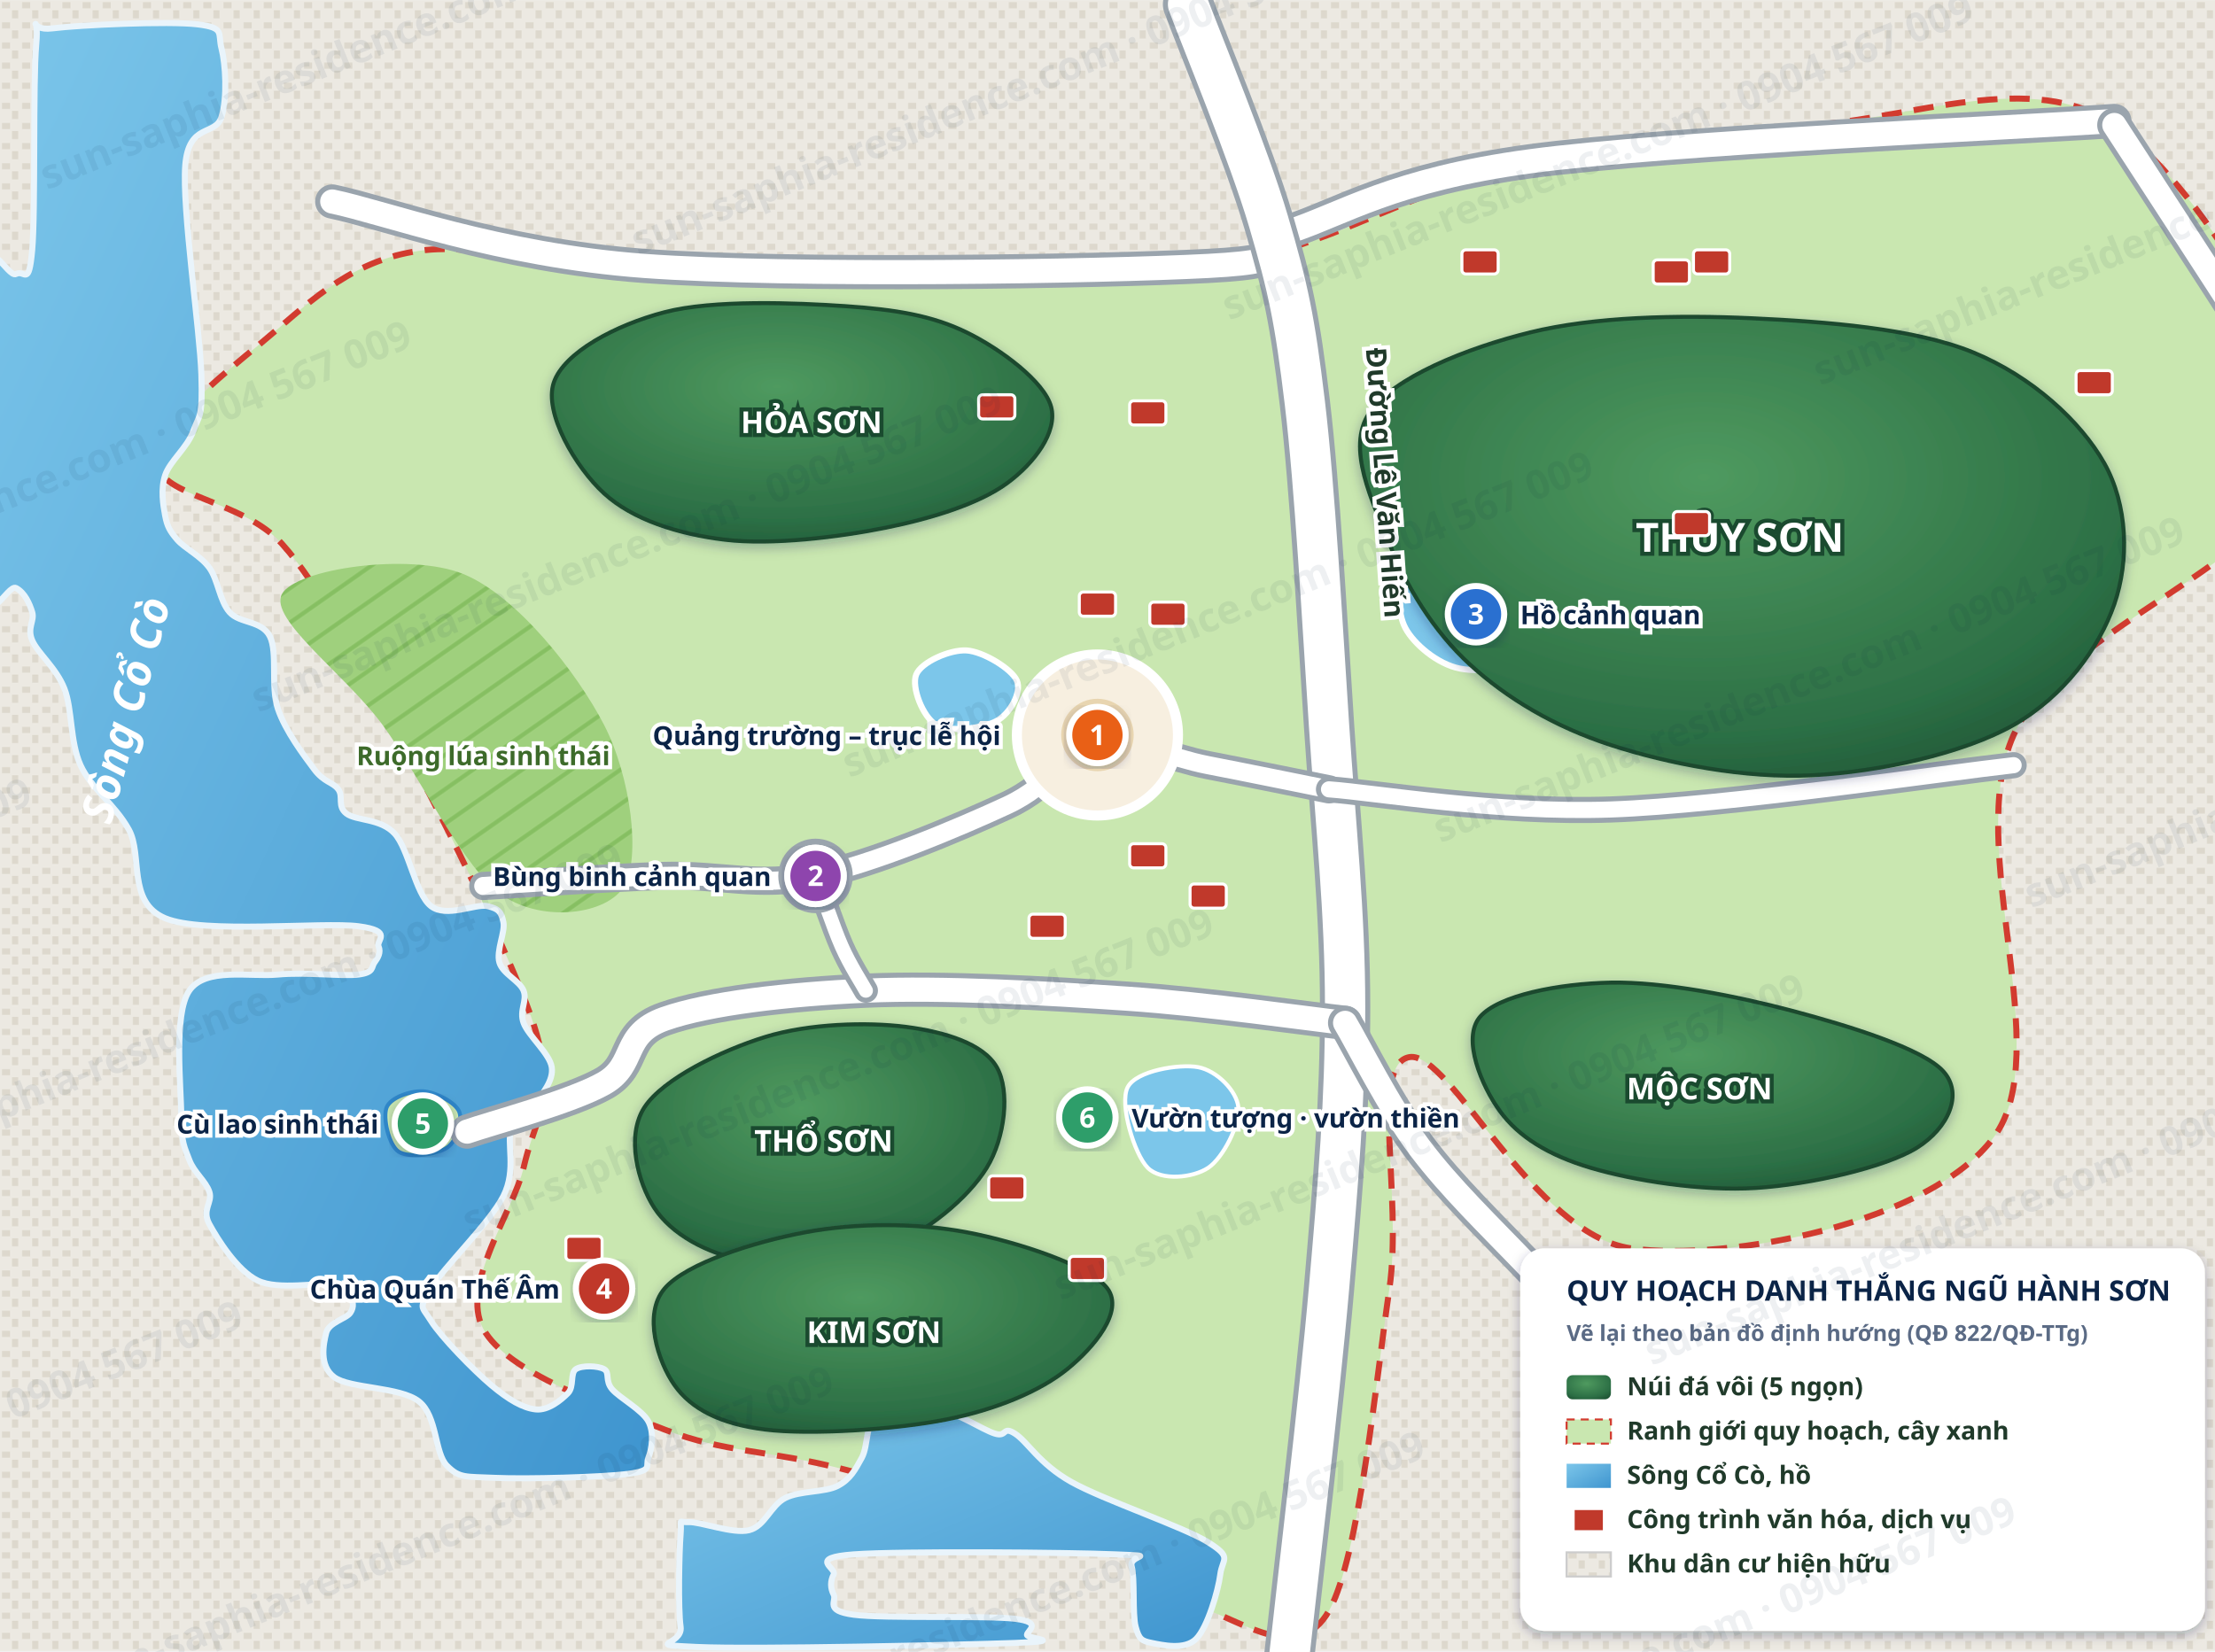
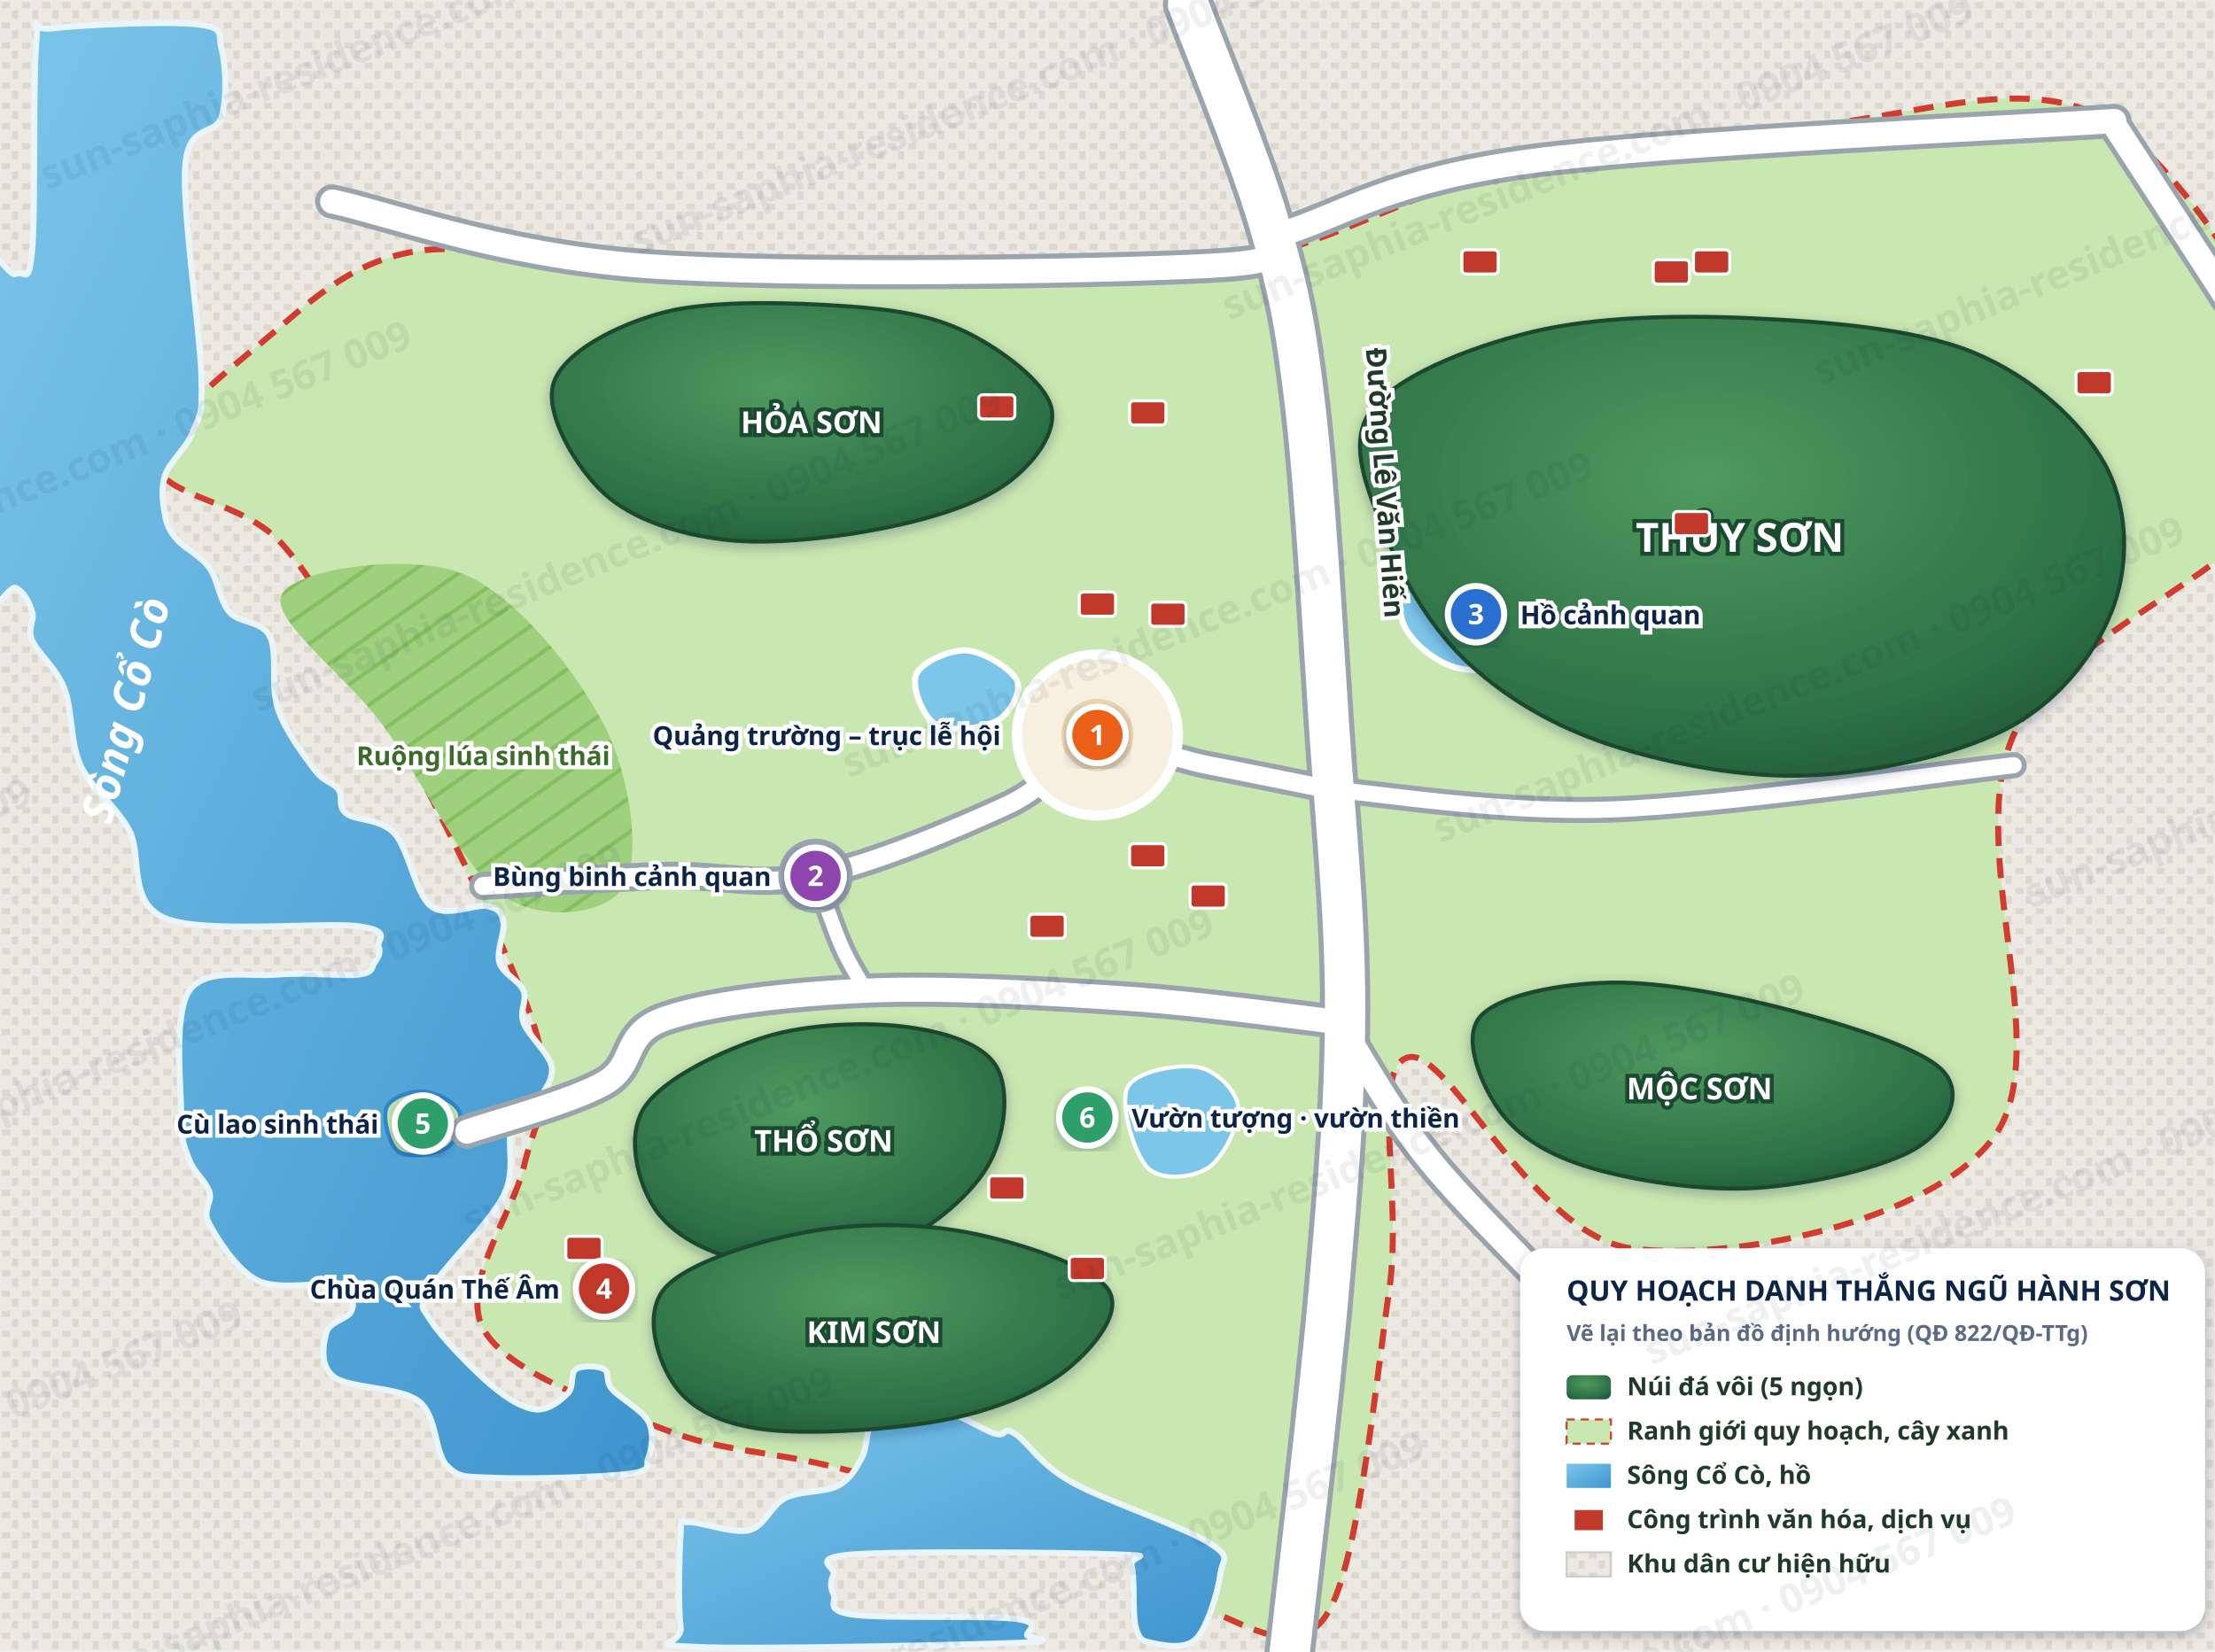
<svg xmlns="http://www.w3.org/2000/svg" viewBox="0 60 1100 820" width="1600" height="1193">
  <defs>
    <radialGradient id="mt" cx=".45" cy=".35" r=".75">
      <stop offset="0" stop-color="#4f9a5f" />
      <stop offset=".75" stop-color="#2c6f45" />
      <stop offset="1" stop-color="#1f5535" />
    </radialGradient>
    <linearGradient id="rv" x1="0" y1="0" x2="1" y2="1">
      <stop offset="0" stop-color="#7cc6ea" />
      <stop offset="1" stop-color="#3f95cf" />
    </linearGradient>
    <pattern id="field" width="14" height="14" patternUnits="userSpaceOnUse" patternTransform="rotate(-35)">
      <rect width="14" height="14" fill="#9fd07d" />
      <path d="M0 7h14" stroke="#86bf62" stroke-width="2" />
    </pattern>
    <pattern id="urb" width="10" height="10" patternUnits="userSpaceOnUse">
      <rect width="10" height="10" fill="#ece9e2" />
      <rect x="1" y="1" width="4" height="3" fill="#ddd8cd" />
      <rect x="6" y="5" width="3" height="4" fill="#ddd8cd" />
    </pattern>
    <filter id="sh">
      <feDropShadow dx="0" dy="2" stdDeviation="3" flood-color="#0b2447" flood-opacity=".3" />
    </filter>
  </defs>
  <rect x="0" y="60" width="1100" height="820" fill="url(#urb)" />
  <path d="M78.0 290.0 C76.3 273.3 108.8 247.5 130.0 230.0 C151.2 212.5 171.7 190.8 205.0 185.0 C238.3 179.2 264.2 193.8 330.0 195.0 C395.8 196.2 546.7 194.5 600.0 192.0 C653.3 189.5 623.3 188.7 650.0 180.0 C676.7 171.3 718.3 149.7 760.0 140.0 C801.7 130.3 851.7 125.0 900.0 122.0 C948.3 119.0 1010.0 94.0 1050.0 122.0 C1090.0 150.0 1148.3 239.5 1140.0 290.0 C1131.7 340.5 1025.0 369.2 1000.0 425.0 C975.0 480.8 1021.7 582.5 990.0 625.0 C958.3 667.5 858.3 686.7 810.0 680.0 C761.7 673.3 720.0 581.7 700.0 585.0 C680.0 588.3 696.7 654.2 690.0 700.0 C683.3 745.8 675.0 833.3 660.0 860.0 C645.0 886.7 616.7 865.0 600.0 860.0 C583.3 855.0 590.0 841.7 560.0 830.0 C530.0 818.3 458.3 800.0 420.0 790.0 C381.7 780.0 360.0 781.7 330.0 770.0 C300.0 758.3 251.7 741.7 240.0 720.0 C228.3 698.3 255.0 661.7 260.0 640.0 C265.0 618.3 272.5 610.0 270.0 590.0 C267.5 570.0 257.5 548.3 245.0 520.0 C232.5 491.7 212.5 451.7 195.0 420.0 C177.5 388.3 159.5 351.7 140.0 330.0 C120.5 308.3 79.7 306.7 78.0 290.0 Z" fill="#c9e7b0" stroke="#d23b2f" stroke-width="3" stroke-dasharray="10 6" />
  <path d="M140.0 355.0 C146.7 342.5 203.3 334.2 230.0 345.0 C256.7 355.8 286.7 394.2 300.0 420.0 C313.3 445.8 318.3 485.8 310.0 500.0 C301.7 514.2 270.0 518.3 250.0 505.0 C230.0 491.7 208.3 445.0 190.0 420.0 C171.7 395.0 133.3 367.5 140.0 355.0 Z" fill="url(#field)" />
  <path d="M338.0 822.0 C337.3 830.7 336.7 858.7 338.0 868.0 C339.3 877.3 318.3 876.7 346.0 878.0 C373.7 879.3 476.7 877.0 504.0 876.0 C531.3 875.0 510.0 874.0 510.0 872.0 C510.0 870.0 518.3 865.7 504.0 864.0 C489.7 862.3 439.0 864.0 424.0 862.0 C409.0 860.0 415.7 855.3 414.0 852.0 C412.3 848.7 412.3 845.3 414.0 842.0 C415.7 838.7 400.7 833.7 424.0 832.0 C447.3 830.3 531.0 831.0 554.0 832.0 C577.0 833.0 560.3 832.0 562.0 838.0 C563.7 844.0 562.3 861.7 564.0 868.0 C565.7 874.3 567.0 875.0 572.0 876.0 C577.0 877.0 588.3 879.7 594.0 874.0 C599.7 868.3 605.0 850.0 606.0 842.0 C607.0 834.0 612.3 833.7 600.0 826.0 C587.7 818.3 548.0 805.0 532.0 796.0 C516.0 787.0 510.3 776.0 504.0 772.0 C497.7 768.0 500.3 774.0 494.0 772.0 C487.7 770.0 475.7 761.7 466.0 760.0 C456.3 758.3 442.3 758.0 436.0 762.0 C429.7 766.0 431.3 778.0 428.0 784.0 C424.7 790.0 422.3 794.7 416.0 798.0 C409.7 801.3 397.3 800.3 390.0 804.0 C382.7 807.7 380.0 818.0 372.0 820.0 C364.0 822.0 347.7 815.7 342.0 816.0 C336.3 816.3 338.7 813.3 338.0 822.0 Z" fill="url(#rv)" stroke="#e9f4fb" stroke-width="3" />
  <path d="M26.0 74.0 C12.7 75.7 19.7 63.7 18.0 82.0 C16.3 100.3 17.7 165.0 16.0 184.0 C14.3 203.0 12.3 193.7 8.0 196.0 C3.7 198.3 -7.0 172.3 -10.0 198.0 C-13.0 223.7 -13.0 324.3 -10.0 350.0 C-7.0 375.7 3.7 349.7 8.0 352.0 C12.3 354.3 14.7 359.7 16.0 364.0 C17.3 368.3 13.3 371.7 16.0 378.0 C18.7 384.3 28.0 391.7 32.0 402.0 C36.0 412.3 34.7 428.3 40.0 440.0 C45.3 451.7 57.0 459.3 64.0 472.0 C71.0 484.7 63.0 508.0 82.0 516.0 C101.0 524.0 160.3 517.7 178.0 520.0 C195.7 522.3 186.7 527.0 188.0 530.0 C189.3 533.0 187.7 535.7 186.0 538.0 C184.3 540.3 186.0 543.0 178.0 544.0 C170.0 545.0 152.0 542.7 138.0 544.0 C124.0 545.3 102.0 540.3 94.0 552.0 C86.0 563.7 90.0 600.0 90.0 614.0 C90.0 628.0 91.7 629.7 94.0 636.0 C96.3 642.3 102.3 646.7 104.0 652.0 C105.7 657.3 100.0 660.7 104.0 668.0 C108.0 675.3 117.7 691.0 128.0 696.0 C138.3 701.0 158.3 696.7 166.0 698.0 C173.7 699.3 172.7 701.7 174.0 704.0 C175.3 706.3 176.0 709.0 174.0 712.0 C172.0 715.0 163.3 716.7 162.0 722.0 C160.7 727.3 158.3 738.3 166.0 744.0 C173.7 749.7 198.7 748.7 208.0 756.0 C217.3 763.3 215.7 781.7 222.0 788.0 C228.3 794.3 231.0 793.3 246.0 794.0 C261.0 794.7 299.3 793.7 312.0 792.0 C324.7 790.3 320.3 788.3 322.0 784.0 C323.7 779.7 325.0 771.7 322.0 766.0 C319.0 760.3 307.7 754.3 304.0 750.0 C300.3 745.7 303.0 741.7 300.0 740.0 C297.0 738.3 289.0 738.0 286.0 740.0 C283.0 742.0 285.3 748.7 282.0 752.0 C278.7 755.3 272.3 760.7 266.0 760.0 C259.7 759.3 252.7 755.3 244.0 748.0 C235.3 740.7 219.0 724.0 214.0 716.0 C209.0 708.0 208.0 710.3 214.0 700.0 C220.0 689.7 243.3 667.3 250.0 654.0 C256.7 640.7 251.3 627.7 254.0 620.0 C256.7 612.3 262.7 613.0 266.0 608.0 C269.3 603.0 275.0 596.7 274.0 590.0 C273.0 583.3 262.3 574.3 260.0 568.0 C257.7 561.7 262.0 557.0 260.0 552.0 C258.0 547.0 249.7 543.7 248.0 538.0 C246.3 532.3 251.0 522.7 250.0 518.0 C249.0 513.3 248.0 511.3 242.0 510.0 C236.0 508.7 221.7 516.0 214.0 510.0 C206.3 504.0 203.0 481.7 196.0 474.0 C189.0 466.3 176.7 467.7 172.0 464.0 C167.3 460.3 170.7 455.7 168.0 452.0 C165.3 448.3 161.0 448.7 156.0 442.0 C151.0 435.3 141.7 423.0 138.0 412.0 C134.3 401.0 138.0 384.0 134.0 376.0 C130.0 368.0 119.0 369.7 114.0 364.0 C109.0 358.3 108.3 348.0 104.0 342.0 C99.7 336.0 91.7 332.3 88.0 328.0 C84.3 323.7 83.0 321.3 82.0 316.0 C81.0 310.7 79.7 303.0 82.0 296.0 C84.3 289.0 93.0 282.3 96.0 274.0 C99.0 265.7 100.7 268.0 100.0 246.0 C99.3 224.0 90.3 163.3 92.0 142.0 C93.7 120.7 107.0 127.7 110.0 118.0 C113.0 108.3 112.0 91.7 110.0 84.0 C108.0 76.3 112.0 73.7 98.0 72.0 C84.0 70.3 39.3 72.3 26.0 74.0 Z" fill="url(#rv)" stroke="#e9f4fb" stroke-width="3" />
  <path d="M192.0 610.0 C194.0 605.0 204.0 601.7 210.0 602.0 C216.0 602.3 226.0 607.3 228.0 612.0 C230.0 616.7 227.0 626.7 222.0 630.0 C217.0 633.3 203.0 635.3 198.0 632.0 C193.0 628.7 190.0 615.0 192.0 610.0 Z" fill="#c9e7b0" stroke="#2f86c8" stroke-width="2" />
  <path d="M700.0 345.0 C706.2 338.8 723.3 334.2 735.0 335.0 C746.7 335.8 765.0 341.7 770.0 350.0 C775.0 358.3 772.5 378.0 765.0 385.0 C757.5 392.0 736.2 394.2 725.0 392.0 C713.8 389.8 702.2 379.8 698.0 372.0 C693.8 364.2 693.8 351.2 700.0 345.0 Z" fill="#7cc6ea" stroke="#fff" stroke-width="3" />
  <path d="M455.0 395.0 C457.5 388.8 471.7 382.5 480.0 383.0 C488.3 383.5 502.5 392.2 505.0 398.0 C507.5 403.8 501.7 414.3 495.0 418.0 C488.3 421.7 471.7 423.8 465.0 420.0 C458.3 416.2 452.5 401.2 455.0 395.0 Z" fill="#7cc6ea" stroke="#fff" stroke-width="3" />
  <path d="M560.0 600.0 C564.2 591.7 585.8 588.3 595.0 590.0 C604.2 591.7 614.2 601.7 615.0 610.0 C615.8 618.3 607.5 635.0 600.0 640.0 C592.5 645.0 576.7 646.7 570.0 640.0 C563.3 633.3 555.8 608.3 560.0 600.0 Z" fill="#7cc6ea" stroke="#fff" stroke-width="2" />
  <path d="M165.0 160.0 C190.8 165.3 247.5 186.7 320.0 192.0 C392.5 197.3 546.7 194.8 600.0 192.0 C653.3 189.2 613.3 183.7 640.0 175.0 C666.7 166.3 691.7 149.2 760.0 140.0 C828.3 130.8 1001.7 123.3 1050.0 120.0" fill="none" stroke="#9aa4ad" stroke-width="17" stroke-linecap="round" stroke-linejoin="round" />
+   <path d="M590.0 62.0 C596.7 80.0 620.3 137.0 630.0 170.0 C639.7 203.0 643.0 218.3 648.0 260.0 C653.0 301.7 656.7 370.0 660.0 420.0 C663.3 470.0 668.0 513.3 668.0 560.0 C668.0 606.7 664.7 645.8 660.0 700.0 C655.3 754.2 643.3 854.2 640.0 885.0" fill="none" stroke="#9aa4ad" stroke-width="25" stroke-linecap="round" stroke-linejoin="round" />
+   <path d="M1050.0 122.0 C1061.7 140.0 1096.7 193.7 1120.0 230.0 C1143.3 266.3 1178.3 321.7 1190.0 340.0" fill="none" stroke="#9aa4ad" stroke-width="17" stroke-linecap="round" stroke-linejoin="round" />
+   <path d="M232.0 622.0 C243.3 618.0 283.7 607.3 300.0 598.0 C316.3 588.7 308.3 573.7 330.0 566.0 C351.7 558.3 391.7 553.7 430.0 552.0 C468.3 550.3 520.3 553.3 560.0 556.0 C599.7 558.7 650.0 566.0 668.0 568.0" fill="none" stroke="#9aa4ad" stroke-width="17" stroke-linecap="round" stroke-linejoin="round" />
+   <path d="M664.0 566.0 C670.8 576.7 689.0 609.3 705.0 630.0 C721.0 650.7 739.2 668.3 760.0 690.0 C780.8 711.7 818.3 748.3 830.0 760.0" fill="none" stroke="#9aa4ad" stroke-width="17" stroke-linecap="round" stroke-linejoin="round" />
+   <path d="M240.0 500.0 C255.0 499.2 302.5 495.8 330.0 495.0 C357.5 494.2 376.7 500.8 405.0 495.0 C433.3 489.2 476.7 470.8 500.0 460.0 C523.3 449.2 528.3 433.3 545.0 430.0 C561.7 426.7 580.8 436.3 600.0 440.0 C619.2 443.7 650.0 450.0 660.0 452.0" fill="none" stroke="#9aa4ad" stroke-width="14" stroke-linecap="round" stroke-linejoin="round" />
+   <path d="M660.0 452.0 C683.3 453.7 743.3 464.0 800.0 462.0 C856.7 460.0 966.7 443.7 1000.0 440.0" fill="none" stroke="#9aa4ad" stroke-width="13" stroke-linecap="round" stroke-linejoin="round" />
+   <path d="M405.0 495.0 C407.2 500.8 413.8 520.5 418.0 530.0 C422.2 539.5 428.0 548.3 430.0 552.0" fill="none" stroke="#9aa4ad" stroke-width="12" stroke-linecap="round" stroke-linejoin="round" />
  <path d="M165.0 160.0 C190.8 165.3 247.5 186.7 320.0 192.0 C392.5 197.3 546.7 194.8 600.0 192.0 C653.3 189.2 613.3 183.7 640.0 175.0 C666.7 166.3 691.7 149.2 760.0 140.0 C828.3 130.8 1001.7 123.3 1050.0 120.0" fill="none" stroke="#fff" stroke-width="12" stroke-linecap="round" stroke-linejoin="round" />
-   <path d="M590.0 62.0 C596.7 80.0 620.3 137.0 630.0 170.0 C639.7 203.0 643.0 218.3 648.0 260.0 C653.0 301.7 656.7 370.0 660.0 420.0 C663.3 470.0 668.0 513.3 668.0 560.0 C668.0 606.7 664.7 645.8 660.0 700.0 C655.3 754.2 643.3 854.2 640.0 885.0" fill="none" stroke="#9aa4ad" stroke-width="25" stroke-linecap="round" stroke-linejoin="round" />
  <path d="M590.0 62.0 C596.7 80.0 620.3 137.0 630.0 170.0 C639.7 203.0 643.0 218.3 648.0 260.0 C653.0 301.7 656.7 370.0 660.0 420.0 C663.3 470.0 668.0 513.3 668.0 560.0 C668.0 606.7 664.7 645.8 660.0 700.0 C655.3 754.2 643.3 854.2 640.0 885.0" fill="none" stroke="#fff" stroke-width="20" stroke-linecap="round" stroke-linejoin="round" />
-   <path d="M1050.0 122.0 C1061.7 140.0 1096.7 193.7 1120.0 230.0 C1143.3 266.3 1178.3 321.7 1190.0 340.0" fill="none" stroke="#9aa4ad" stroke-width="17" stroke-linecap="round" stroke-linejoin="round" />
  <path d="M1050.0 122.0 C1061.7 140.0 1096.7 193.7 1120.0 230.0 C1143.3 266.3 1178.3 321.7 1190.0 340.0" fill="none" stroke="#fff" stroke-width="12" stroke-linecap="round" stroke-linejoin="round" />
-   <path d="M232.0 622.0 C243.3 618.0 283.7 607.3 300.0 598.0 C316.3 588.7 308.3 573.7 330.0 566.0 C351.7 558.3 391.7 553.7 430.0 552.0 C468.3 550.3 520.3 553.3 560.0 556.0 C599.7 558.7 650.0 566.0 668.0 568.0" fill="none" stroke="#9aa4ad" stroke-width="17" stroke-linecap="round" stroke-linejoin="round" />
  <path d="M232.0 622.0 C243.3 618.0 283.7 607.3 300.0 598.0 C316.3 588.7 308.3 573.7 330.0 566.0 C351.7 558.3 391.7 553.7 430.0 552.0 C468.3 550.3 520.3 553.3 560.0 556.0 C599.7 558.7 650.0 566.0 668.0 568.0" fill="none" stroke="#fff" stroke-width="12" stroke-linecap="round" stroke-linejoin="round" />
-   <path d="M668.0 568.0 C674.2 578.3 689.7 609.7 705.0 630.0 C720.3 650.3 739.2 668.3 760.0 690.0 C780.8 711.7 818.3 748.3 830.0 760.0" fill="none" stroke="#9aa4ad" stroke-width="17" stroke-linecap="round" stroke-linejoin="round" />
-   <path d="M668.0 568.0 C674.2 578.3 689.7 609.7 705.0 630.0 C720.3 650.3 739.2 668.3 760.0 690.0 C780.8 711.7 818.3 748.3 830.0 760.0" fill="none" stroke="#fff" stroke-width="12" stroke-linecap="round" stroke-linejoin="round" />
-   <path d="M240.0 500.0 C255.0 499.2 302.5 495.8 330.0 495.0 C357.5 494.2 376.7 500.8 405.0 495.0 C433.3 489.2 476.7 470.8 500.0 460.0 C523.3 449.2 528.3 433.3 545.0 430.0 C561.7 426.7 580.8 436.3 600.0 440.0 C619.2 443.7 650.0 450.0 660.0 452.0" fill="none" stroke="#9aa4ad" stroke-width="14" stroke-linecap="round" stroke-linejoin="round" />
+   <path d="M664.0 566.0 C670.8 576.7 689.0 609.3 705.0 630.0 C721.0 650.7 739.2 668.3 760.0 690.0 C780.8 711.7 818.3 748.3 830.0 760.0" fill="none" stroke="#fff" stroke-width="12" stroke-linecap="round" stroke-linejoin="round" />
  <path d="M240.0 500.0 C255.0 499.2 302.5 495.8 330.0 495.0 C357.5 494.2 376.7 500.8 405.0 495.0 C433.3 489.2 476.7 470.8 500.0 460.0 C523.3 449.2 528.3 433.3 545.0 430.0 C561.7 426.7 580.8 436.3 600.0 440.0 C619.2 443.7 650.0 450.0 660.0 452.0" fill="none" stroke="#fff" stroke-width="9" stroke-linecap="round" stroke-linejoin="round" />
-   <path d="M660.0 452.0 C683.3 453.7 743.3 464.0 800.0 462.0 C856.7 460.0 966.7 443.7 1000.0 440.0" fill="none" stroke="#9aa4ad" stroke-width="13" stroke-linecap="round" stroke-linejoin="round" />
  <path d="M660.0 452.0 C683.3 453.7 743.3 464.0 800.0 462.0 C856.7 460.0 966.7 443.7 1000.0 440.0" fill="none" stroke="#fff" stroke-width="8" stroke-linecap="round" stroke-linejoin="round" />
-   <path d="M405.0 495.0 C407.2 500.8 413.8 520.5 418.0 530.0 C422.2 539.5 428.0 548.3 430.0 552.0" fill="none" stroke="#9aa4ad" stroke-width="12" stroke-linecap="round" stroke-linejoin="round" />
  <path d="M405.0 495.0 C407.2 500.8 413.8 520.5 418.0 530.0 C422.2 539.5 428.0 548.3 430.0 552.0" fill="none" stroke="#fff" stroke-width="7" stroke-linecap="round" stroke-linejoin="round" />
  <circle cx="545" cy="425" r="40" fill="#f7efe0" stroke="#fff" stroke-width="5" />
  <circle cx="545" cy="425" r="18" fill="#e8d5b0" />
  <circle cx="405" cy="495" r="17" fill="#fff" stroke="#9aa4ad" stroke-width="3" />
  <path d="M680.0 265.0 C691.7 247.5 728.3 232.8 760.0 225.0 C791.7 217.2 833.3 216.3 870.0 218.0 C906.7 219.7 950.8 223.0 980.0 235.0 C1009.2 247.0 1033.3 269.2 1045.0 290.0 C1056.7 310.8 1057.5 338.3 1050.0 360.0 C1042.5 381.7 1025.0 405.8 1000.0 420.0 C975.0 434.2 933.3 443.3 900.0 445.0 C866.7 446.7 828.3 439.2 800.0 430.0 C771.7 420.8 748.3 406.7 730.0 390.0 C711.7 373.3 698.3 350.8 690.0 330.0 C681.7 309.2 668.3 282.5 680.0 265.0 Z" fill="url(#mt)" stroke="#1a4a2f" stroke-width="2" filter="url(#sh)" />
  <text x="864" y="334" text-anchor="middle" style="font:900 20px 'Be Vietnam Pro',sans-serif" fill="#fff" stroke="#1a4a2f" stroke-width="4" paint-order="stroke">THỦY SƠN</text>
  <path d="M275.0 250.0 C280.0 235.0 305.8 221.3 330.0 215.0 C354.2 208.7 395.0 210.3 420.0 212.0 C445.0 213.7 463.0 216.7 480.0 225.0 C497.0 233.3 518.7 249.5 522.0 262.0 C525.3 274.5 513.7 290.0 500.0 300.0 C486.3 310.0 463.3 317.3 440.0 322.0 C416.7 326.7 383.3 330.8 360.0 328.0 C336.7 325.2 314.2 318.0 300.0 305.0 C285.8 292.0 270.0 265.0 275.0 250.0 Z" fill="url(#mt)" stroke="#1a4a2f" stroke-width="2" filter="url(#sh)" />
  <text x="403" y="275" text-anchor="middle" style="font:900 15px 'Be Vietnam Pro',sans-serif" fill="#fff" stroke="#1a4a2f" stroke-width="4" paint-order="stroke">HỎA SƠN</text>
  <path d="M735.0 565.0 C744.2 554.3 774.2 548.5 800.0 548.0 C825.8 547.5 862.5 554.7 890.0 562.0 C917.5 569.3 954.7 580.7 965.0 592.0 C975.3 603.3 967.5 620.3 952.0 630.0 C936.5 639.7 899.0 648.3 872.0 650.0 C845.0 651.7 811.2 646.3 790.0 640.0 C768.8 633.7 754.2 624.5 745.0 612.0 C735.8 599.5 725.8 575.7 735.0 565.0 Z" fill="url(#mt)" stroke="#1a4a2f" stroke-width="2" filter="url(#sh)" />
  <text x="844" y="606" text-anchor="middle" style="font:900 15px 'Be Vietnam Pro',sans-serif" fill="#fff" stroke="#1a4a2f" stroke-width="4" paint-order="stroke">MỘC SƠN</text>
  <path d="M320.0 610.0 C329.2 595.8 358.3 581.7 380.0 575.0 C401.7 568.3 430.8 567.5 450.0 570.0 C469.2 572.5 488.3 578.3 495.0 590.0 C501.7 601.7 499.2 625.0 490.0 640.0 C480.8 655.0 460.0 672.3 440.0 680.0 C420.0 687.7 389.2 689.3 370.0 686.0 C350.8 682.7 333.3 672.7 325.0 660.0 C316.7 647.3 310.8 624.2 320.0 610.0 Z" fill="url(#mt)" stroke="#1a4a2f" stroke-width="2" filter="url(#sh)" />
  <text x="409" y="632" text-anchor="middle" style="font:900 15px 'Be Vietnam Pro',sans-serif" fill="#fff" stroke="#1a4a2f" stroke-width="4" paint-order="stroke">THỔ SƠN</text>
  <path d="M330.0 700.0 C340.8 687.3 375.0 676.7 400.0 672.0 C425.0 667.3 455.0 667.3 480.0 672.0 C505.0 676.7 541.7 688.7 550.0 700.0 C558.3 711.3 543.3 729.2 530.0 740.0 C516.7 750.8 495.0 760.0 470.0 765.0 C445.0 770.0 402.5 772.8 380.0 770.0 C357.5 767.2 343.3 759.7 335.0 748.0 C326.7 736.3 319.2 712.7 330.0 700.0 Z" fill="url(#mt)" stroke="#1a4a2f" stroke-width="2" filter="url(#sh)" />
  <text x="434" y="727" text-anchor="middle" style="font:900 15px 'Be Vietnam Pro',sans-serif" fill="#fff" stroke="#1a4a2f" stroke-width="4" paint-order="stroke">KIM SƠN</text>
  <rect x="486" y="256" width="18" height="12" rx="2" fill="#c0392b" stroke="#fff" stroke-width="1.5" />
  <rect x="561" y="259" width="18" height="12" rx="2" fill="#c0392b" stroke="#fff" stroke-width="1.5" />
  <rect x="536" y="354" width="18" height="12" rx="2" fill="#c0392b" stroke="#fff" stroke-width="1.5" />
  <rect x="571" y="359" width="18" height="12" rx="2" fill="#c0392b" stroke="#fff" stroke-width="1.5" />
  <rect x="726" y="184" width="18" height="12" rx="2" fill="#c0392b" stroke="#fff" stroke-width="1.5" />
  <rect x="841" y="184" width="18" height="12" rx="2" fill="#c0392b" stroke="#fff" stroke-width="1.5" />
  <rect x="831" y="314" width="18" height="12" rx="2" fill="#c0392b" stroke="#fff" stroke-width="1.5" />
  <rect x="1031" y="244" width="18" height="12" rx="2" fill="#c0392b" stroke="#fff" stroke-width="1.5" />
  <rect x="511" y="514" width="18" height="12" rx="2" fill="#c0392b" stroke="#fff" stroke-width="1.5" />
  <rect x="561" y="479" width="18" height="12" rx="2" fill="#c0392b" stroke="#fff" stroke-width="1.5" />
  <rect x="591" y="499" width="18" height="12" rx="2" fill="#c0392b" stroke="#fff" stroke-width="1.5" />
  <rect x="491" y="644" width="18" height="12" rx="2" fill="#c0392b" stroke="#fff" stroke-width="1.5" />
  <rect x="531" y="684" width="18" height="12" rx="2" fill="#c0392b" stroke="#fff" stroke-width="1.5" />
  <rect x="281" y="674" width="18" height="12" rx="2" fill="#c0392b" stroke="#fff" stroke-width="1.5" />
  <rect x="821" y="189" width="18" height="12" rx="2" fill="#c0392b" stroke="#fff" stroke-width="1.5" />
  <text x="683" y="300" transform="rotate(86 683 300)" text-anchor="middle" style="font:700 14px 'Be Vietnam Pro',sans-serif" fill="#203a2a" stroke="#fff" stroke-width="4" paint-order="stroke">Đường Lê Văn Hiến</text>
  <text x="55" y="470" transform="rotate(-75 55 470)" style="font:italic 800 22px 'Be Vietnam Pro',sans-serif" fill="#fff">Sông Cổ Cò</text>
  <text x="240" y="440" text-anchor="middle" style="font:700 13px 'Be Vietnam Pro',sans-serif" fill="#3d6b2a" stroke="#fff" stroke-width="4" paint-order="stroke">Ruộng lúa sinh thái</text>
  <circle cx="545" cy="425" r="14" fill="#E96118" stroke="#fff" stroke-width="3" filter="url(#sh)" />
  <text x="545" y="430" text-anchor="middle" style="font:900 14px 'Be Vietnam Pro',sans-serif" fill="#fff">1</text>
  <text x="497" y="430" text-anchor="end" style="font:700 13px 'Be Vietnam Pro',sans-serif" fill="#0b2447" stroke="#fff" stroke-width="4" paint-order="stroke">Quảng trường – trục lễ hội</text>
  <circle cx="405" cy="495" r="14" fill="#8e44ad" stroke="#fff" stroke-width="3" filter="url(#sh)" />
  <text x="405" y="500" text-anchor="middle" style="font:900 14px 'Be Vietnam Pro',sans-serif" fill="#fff">2</text>
  <text x="383" y="500" text-anchor="end" style="font:700 13px 'Be Vietnam Pro',sans-serif" fill="#0b2447" stroke="#fff" stroke-width="4" paint-order="stroke">Bùng binh cảnh quan</text>
  <circle cx="733" cy="365" r="14" fill="#2a6fd0" stroke="#fff" stroke-width="3" filter="url(#sh)" />
  <text x="733" y="370" text-anchor="middle" style="font:900 14px 'Be Vietnam Pro',sans-serif" fill="#fff">3</text>
  <text x="755" y="370" text-anchor="start" style="font:700 13px 'Be Vietnam Pro',sans-serif" fill="#0b2447" stroke="#fff" stroke-width="4" paint-order="stroke">Hồ cảnh quan</text>
  <circle cx="300" cy="700" r="14" fill="#c0392b" stroke="#fff" stroke-width="3" filter="url(#sh)" />
  <text x="300" y="705" text-anchor="middle" style="font:900 14px 'Be Vietnam Pro',sans-serif" fill="#fff">4</text>
  <text x="278" y="705" text-anchor="end" style="font:700 13px 'Be Vietnam Pro',sans-serif" fill="#0b2447" stroke="#fff" stroke-width="4" paint-order="stroke">Chùa Quán Thế Âm</text>
  <circle cx="210" cy="618" r="14" fill="#2f9e6a" stroke="#fff" stroke-width="3" filter="url(#sh)" />
  <text x="210" y="623" text-anchor="middle" style="font:900 14px 'Be Vietnam Pro',sans-serif" fill="#fff">5</text>
  <text x="188" y="623" text-anchor="end" style="font:700 13px 'Be Vietnam Pro',sans-serif" fill="#0b2447" stroke="#fff" stroke-width="4" paint-order="stroke">Cù lao sinh thái</text>
  <circle cx="540" cy="615" r="14" fill="#2f9e6a" stroke="#fff" stroke-width="3" filter="url(#sh)" />
  <text x="540" y="620" text-anchor="middle" style="font:900 14px 'Be Vietnam Pro',sans-serif" fill="#fff">6</text>
  <text x="562" y="620" text-anchor="start" style="font:700 13px 'Be Vietnam Pro',sans-serif" fill="#0b2447" stroke="#fff" stroke-width="4" paint-order="stroke">Vườn tượng · vườn thiền</text>
  <g filter="url(#sh)">
    <rect x="755" y="680" width="340" height="190" rx="12" fill="#fff" />
  </g>
  <text x="778" y="706" style="font:900 14px 'Be Vietnam Pro',sans-serif" fill="#0b2447">QUY HOẠCH DANH THẮNG NGŨ HÀNH SƠN</text>
  <text x="778" y="726" style="font:600 11px 'Be Vietnam Pro',sans-serif" fill="#5b6b85">Vẽ lại theo bản đồ định hướng (QĐ 822/QĐ-TTg)</text>
  <g transform="translate(778 752)">
    <rect x="0" y="-9" width="22" height="12" rx="3" fill="url(#mt)" />
  </g>
  <text x="808" y="753" style="font:600 12.5px 'Be Vietnam Pro',sans-serif" fill="#203a2a">Núi đá vôi (5 ngọn)</text>
  <g transform="translate(778 774)">
    <rect x="0" y="-9" width="22" height="12" fill="#c9e7b0" stroke="#d23b2f" stroke-dasharray="4 3" />
  </g>
  <text x="808" y="775" style="font:600 12.5px 'Be Vietnam Pro',sans-serif" fill="#203a2a">Ranh giới quy hoạch, cây xanh</text>
  <g transform="translate(778 796)">
    <rect x="0" y="-9" width="22" height="12" fill="url(#rv)" />
  </g>
  <text x="808" y="797" style="font:600 12.5px 'Be Vietnam Pro',sans-serif" fill="#203a2a">Sông Cổ Cò, hồ</text>
  <g transform="translate(778 818)">
    <rect x="4" y="-8" width="14" height="10" fill="#c0392b" />
  </g>
  <text x="808" y="819" style="font:600 12.5px 'Be Vietnam Pro',sans-serif" fill="#203a2a">Công trình văn hóa, dịch vụ</text>
  <g transform="translate(778 840)">
    <rect x="0" y="-9" width="22" height="12" fill="url(#urb)" stroke="#ccc" />
  </g>
  <text x="808" y="841" style="font:600 12.5px 'Be Vietnam Pro',sans-serif" fill="#203a2a">Khu dân cư hiện hữu</text>
  <g transform="rotate(-22 550 470)" style="font:700 20px 'Be Vietnam Pro',sans-serif" pointer-events="none">
    <text x="-340" y="-300" fill="#0b2447" fill-opacity=".07">sun-saphia-residence.com · 0904 567 009</text>
    <text x="180" y="-300" fill="#0b2447" fill-opacity=".07">sun-saphia-residence.com · 0904 567 009</text>
    <text x="700" y="-300" fill="#0b2447" fill-opacity=".07">sun-saphia-residence.com · 0904 567 009</text>
    <text x="1220" y="-300" fill="#0b2447" fill-opacity=".07">sun-saphia-residence.com · 0904 567 009</text>
    <text x="1740" y="-300" fill="#0b2447" fill-opacity=".07">sun-saphia-residence.com · 0904 567 009</text>
    <text x="-600" y="-160" fill="#0b2447" fill-opacity=".07">sun-saphia-residence.com · 0904 567 009</text>
    <text x="-80" y="-160" fill="#0b2447" fill-opacity=".07">sun-saphia-residence.com · 0904 567 009</text>
    <text x="440" y="-160" fill="#0b2447" fill-opacity=".07">sun-saphia-residence.com · 0904 567 009</text>
    <text x="960" y="-160" fill="#0b2447" fill-opacity=".07">sun-saphia-residence.com · 0904 567 009</text>
    <text x="1480" y="-160" fill="#0b2447" fill-opacity=".07">sun-saphia-residence.com · 0904 567 009</text>
    <text x="-340" y="-20" fill="#0b2447" fill-opacity=".07">sun-saphia-residence.com · 0904 567 009</text>
    <text x="180" y="-20" fill="#0b2447" fill-opacity=".07">sun-saphia-residence.com · 0904 567 009</text>
    <text x="700" y="-20" fill="#0b2447" fill-opacity=".07">sun-saphia-residence.com · 0904 567 009</text>
    <text x="1220" y="-20" fill="#0b2447" fill-opacity=".07">sun-saphia-residence.com · 0904 567 009</text>
    <text x="1740" y="-20" fill="#0b2447" fill-opacity=".07">sun-saphia-residence.com · 0904 567 009</text>
    <text x="-600" y="120" fill="#0b2447" fill-opacity=".07">sun-saphia-residence.com · 0904 567 009</text>
    <text x="-80" y="120" fill="#0b2447" fill-opacity=".07">sun-saphia-residence.com · 0904 567 009</text>
    <text x="440" y="120" fill="#0b2447" fill-opacity=".07">sun-saphia-residence.com · 0904 567 009</text>
    <text x="960" y="120" fill="#0b2447" fill-opacity=".07">sun-saphia-residence.com · 0904 567 009</text>
    <text x="1480" y="120" fill="#0b2447" fill-opacity=".07">sun-saphia-residence.com · 0904 567 009</text>
    <text x="-340" y="260" fill="#0b2447" fill-opacity=".07">sun-saphia-residence.com · 0904 567 009</text>
    <text x="180" y="260" fill="#0b2447" fill-opacity=".07">sun-saphia-residence.com · 0904 567 009</text>
    <text x="700" y="260" fill="#0b2447" fill-opacity=".07">sun-saphia-residence.com · 0904 567 009</text>
    <text x="1220" y="260" fill="#0b2447" fill-opacity=".07">sun-saphia-residence.com · 0904 567 009</text>
    <text x="1740" y="260" fill="#0b2447" fill-opacity=".07">sun-saphia-residence.com · 0904 567 009</text>
    <text x="-600" y="400" fill="#0b2447" fill-opacity=".07">sun-saphia-residence.com · 0904 567 009</text>
    <text x="-80" y="400" fill="#0b2447" fill-opacity=".07">sun-saphia-residence.com · 0904 567 009</text>
    <text x="440" y="400" fill="#0b2447" fill-opacity=".07">sun-saphia-residence.com · 0904 567 009</text>
    <text x="960" y="400" fill="#0b2447" fill-opacity=".07">sun-saphia-residence.com · 0904 567 009</text>
    <text x="1480" y="400" fill="#0b2447" fill-opacity=".07">sun-saphia-residence.com · 0904 567 009</text>
    <text x="-340" y="540" fill="#0b2447" fill-opacity=".07">sun-saphia-residence.com · 0904 567 009</text>
    <text x="180" y="540" fill="#0b2447" fill-opacity=".07">sun-saphia-residence.com · 0904 567 009</text>
    <text x="700" y="540" fill="#0b2447" fill-opacity=".07">sun-saphia-residence.com · 0904 567 009</text>
    <text x="1220" y="540" fill="#0b2447" fill-opacity=".07">sun-saphia-residence.com · 0904 567 009</text>
    <text x="1740" y="540" fill="#0b2447" fill-opacity=".07">sun-saphia-residence.com · 0904 567 009</text>
    <text x="-600" y="680" fill="#0b2447" fill-opacity=".07">sun-saphia-residence.com · 0904 567 009</text>
    <text x="-80" y="680" fill="#0b2447" fill-opacity=".07">sun-saphia-residence.com · 0904 567 009</text>
    <text x="440" y="680" fill="#0b2447" fill-opacity=".07">sun-saphia-residence.com · 0904 567 009</text>
    <text x="960" y="680" fill="#0b2447" fill-opacity=".07">sun-saphia-residence.com · 0904 567 009</text>
    <text x="1480" y="680" fill="#0b2447" fill-opacity=".07">sun-saphia-residence.com · 0904 567 009</text>
    <text x="-340" y="820" fill="#0b2447" fill-opacity=".07">sun-saphia-residence.com · 0904 567 009</text>
    <text x="180" y="820" fill="#0b2447" fill-opacity=".07">sun-saphia-residence.com · 0904 567 009</text>
    <text x="700" y="820" fill="#0b2447" fill-opacity=".07">sun-saphia-residence.com · 0904 567 009</text>
    <text x="1220" y="820" fill="#0b2447" fill-opacity=".07">sun-saphia-residence.com · 0904 567 009</text>
    <text x="1740" y="820" fill="#0b2447" fill-opacity=".07">sun-saphia-residence.com · 0904 567 009</text>
    <text x="-600" y="960" fill="#0b2447" fill-opacity=".07">sun-saphia-residence.com · 0904 567 009</text>
    <text x="-80" y="960" fill="#0b2447" fill-opacity=".07">sun-saphia-residence.com · 0904 567 009</text>
    <text x="440" y="960" fill="#0b2447" fill-opacity=".07">sun-saphia-residence.com · 0904 567 009</text>
    <text x="960" y="960" fill="#0b2447" fill-opacity=".07">sun-saphia-residence.com · 0904 567 009</text>
    <text x="1480" y="960" fill="#0b2447" fill-opacity=".07">sun-saphia-residence.com · 0904 567 009</text>
    <text x="-340" y="1100" fill="#0b2447" fill-opacity=".07">sun-saphia-residence.com · 0904 567 009</text>
    <text x="180" y="1100" fill="#0b2447" fill-opacity=".07">sun-saphia-residence.com · 0904 567 009</text>
    <text x="700" y="1100" fill="#0b2447" fill-opacity=".07">sun-saphia-residence.com · 0904 567 009</text>
    <text x="1220" y="1100" fill="#0b2447" fill-opacity=".07">sun-saphia-residence.com · 0904 567 009</text>
    <text x="1740" y="1100" fill="#0b2447" fill-opacity=".07">sun-saphia-residence.com · 0904 567 009</text>
    <text x="-600" y="1240" fill="#0b2447" fill-opacity=".07">sun-saphia-residence.com · 0904 567 009</text>
    <text x="-80" y="1240" fill="#0b2447" fill-opacity=".07">sun-saphia-residence.com · 0904 567 009</text>
    <text x="440" y="1240" fill="#0b2447" fill-opacity=".07">sun-saphia-residence.com · 0904 567 009</text>
    <text x="960" y="1240" fill="#0b2447" fill-opacity=".07">sun-saphia-residence.com · 0904 567 009</text>
    <text x="1480" y="1240" fill="#0b2447" fill-opacity=".07">sun-saphia-residence.com · 0904 567 009</text>
  </g>
</svg>
